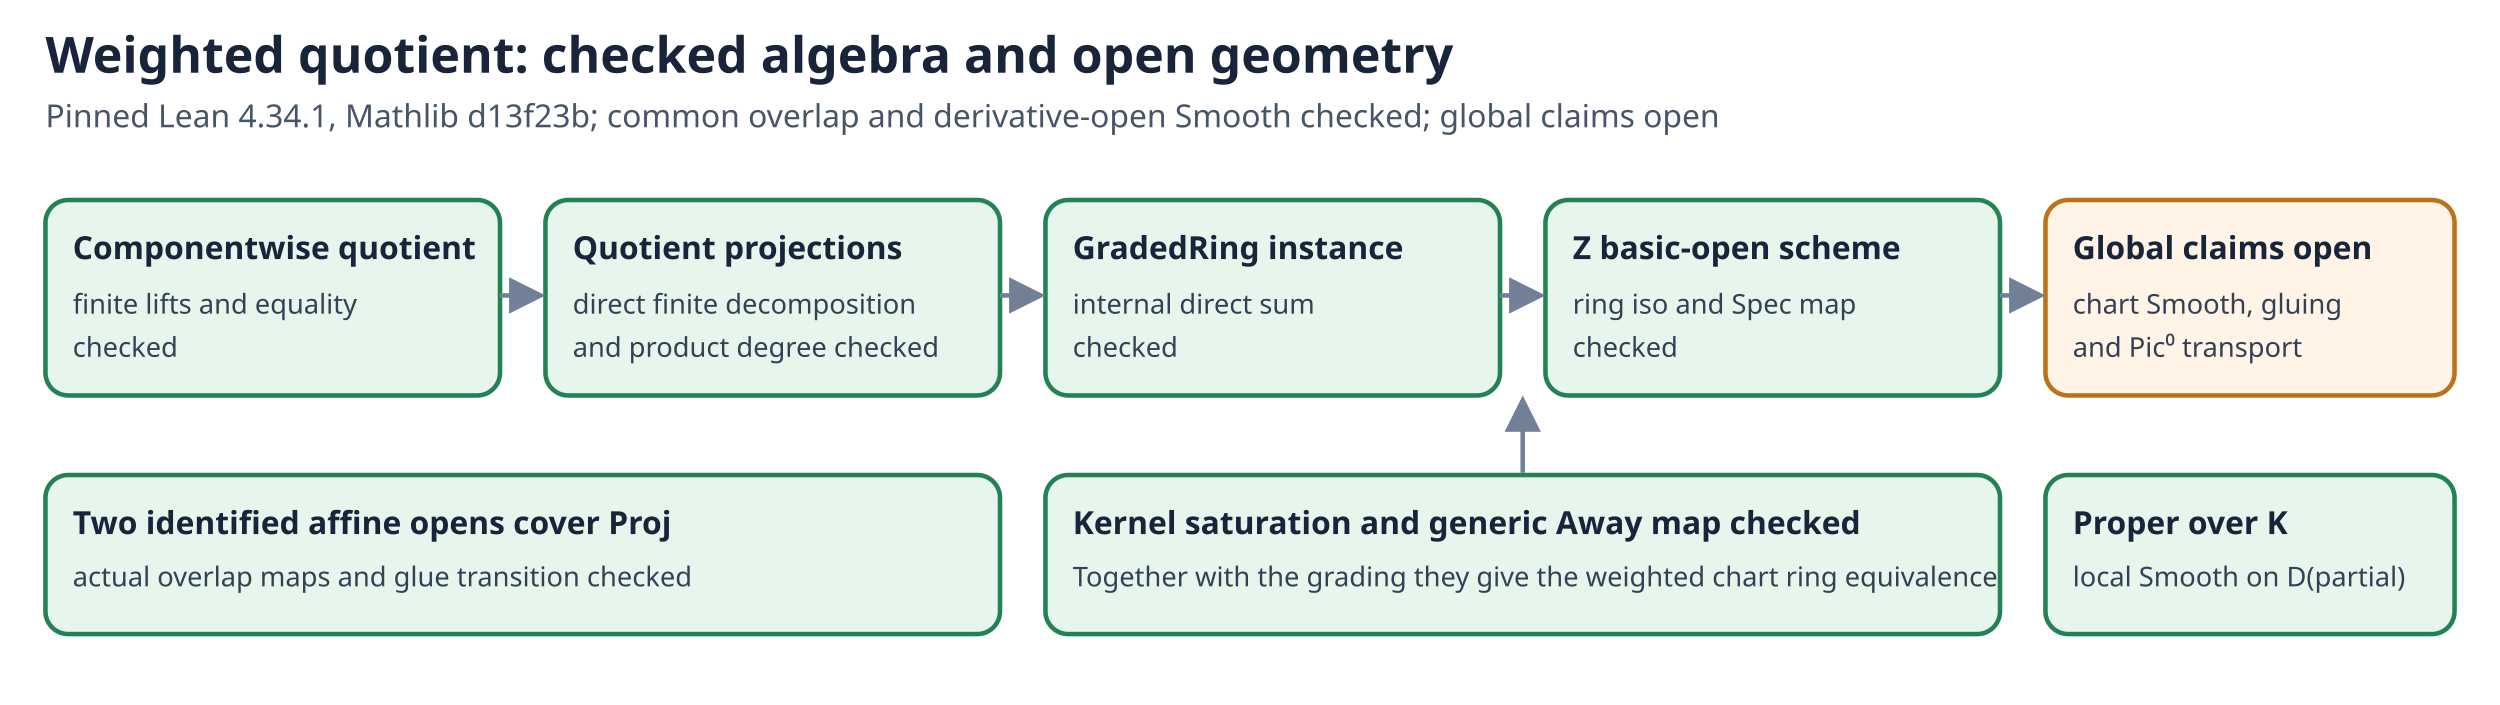
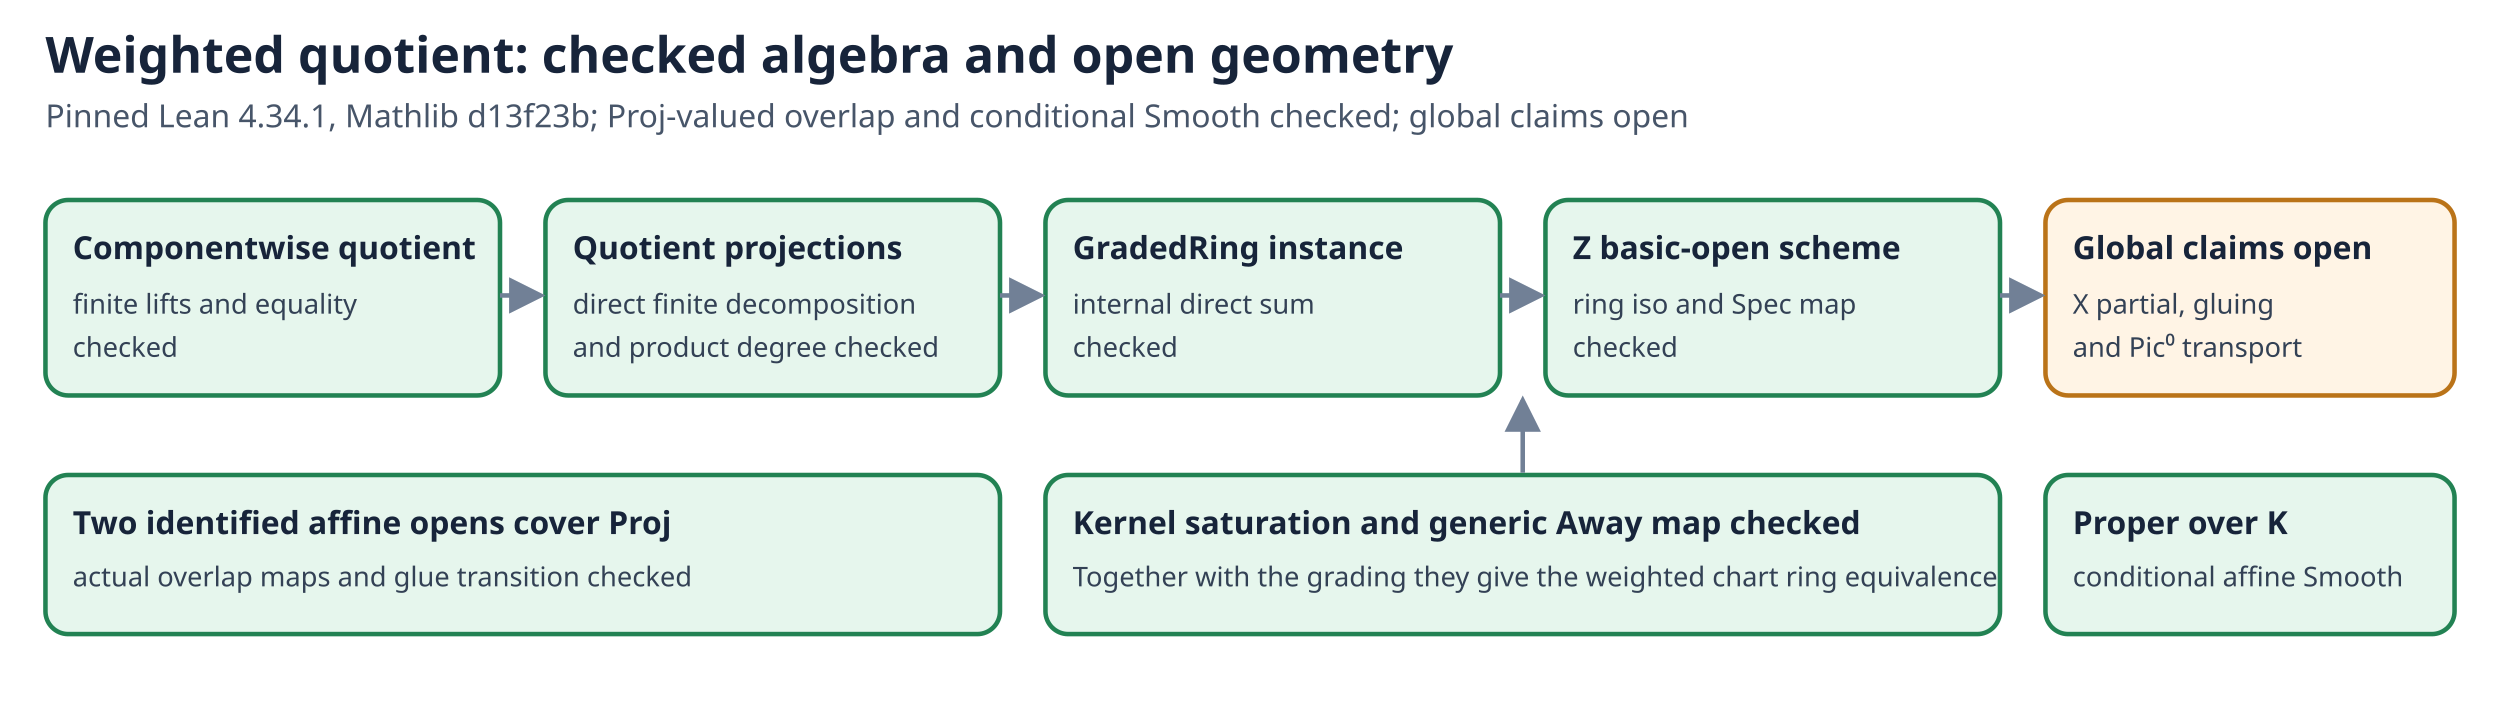
- <svg xmlns="http://www.w3.org/2000/svg" width="1100" height="310" viewBox="0 0 1100 310" role="img" aria-label="Weighted quotient proof dependencies: checked chart maps into Proj, common overlap transition and derivative-open Smooth; open full chart smoothness, global gluing and Picard transport">
+ <svg xmlns="http://www.w3.org/2000/svg" width="1100" height="310" viewBox="0 0 1100 310" role="img" aria-label="Weighted quotient proof dependencies: checked Proj-valued forward overlap transition and conditional affine Smooth criterion; open squarefree specialization, global gluing and Picard transport">
  <style>.title{font:700 22px sans-serif;fill:#17243a}.sub{font:14px sans-serif;fill:#475569}.box{stroke-width:2;rx:10}.ok{fill:#e6f6ed;stroke:#228253}.pending{fill:#fff4e5;stroke:#ba7318}.head{font:700 14px sans-serif;fill:#17243a}.detail{font:12px sans-serif;fill:#334155}.arrow{stroke:#718096;stroke-width:2;fill:none;marker-end:url(#arr)}</style>
  <defs>
    <marker id="arr" markerWidth="8" markerHeight="8" refX="7" refY="4" orient="auto">
      <path d="M0 0 L8 4 L0 8" fill="#718096" />
    </marker>
  </defs>
  <text class="title" x="20" y="32">Weighted quotient: checked algebra and open geometry</text>
-   <text class="sub" x="20" y="56">Pinned Lean 4.34.1, Mathlib d13f23b; common overlap and derivative-open Smooth checked; global claims open</text>
+   <text class="sub" x="20" y="56">Pinned Lean 4.34.1, Mathlib d13f23b; Proj-valued overlap and conditional Smooth checked; global claims open</text>
  <rect class="box ok" x="20" y="88" width="200" height="86" />
  <text class="head" x="32" y="114">Componentwise quotient</text>
  <text class="detail" x="32" y="138">finite lifts and equality</text>
  <text class="detail" x="32" y="157">checked</text>
  <rect class="box ok" x="240" y="88" width="200" height="86" />
  <text class="head" x="252" y="114">Quotient projections</text>
  <text class="detail" x="252" y="138">direct finite decomposition</text>
  <text class="detail" x="252" y="157">and product degree checked</text>
  <rect class="box ok" x="460" y="88" width="200" height="86" />
  <text class="head" x="472" y="114">GradedRing instance</text>
  <text class="detail" x="472" y="138">internal direct sum</text>
  <text class="detail" x="472" y="157">checked</text>
  <rect class="box ok" x="680" y="88" width="200" height="86" />
  <text class="head" x="692" y="114">Z basic-open scheme</text>
  <text class="detail" x="692" y="138">ring iso and Spec map</text>
  <text class="detail" x="692" y="157">checked</text>
  <rect class="box pending" x="900" y="88" width="180" height="86" />
  <text class="head" x="912" y="114">Global claims open</text>
-   <text class="detail" x="912" y="138">chart Smooth, gluing</text>
+   <text class="detail" x="912" y="138">X partial, gluing</text>
  <text class="detail" x="912" y="157">and Pic⁰ transport</text>
  <path class="arrow" d="M220 130 H238" />
  <path class="arrow" d="M440 130 H458" />
  <path class="arrow" d="M660 130 H678" />
  <path class="arrow" d="M880 130 H898" />
  <rect class="box ok" x="460" y="209" width="420" height="70" />
  <text class="head" x="472" y="235">Kernel saturation and generic Away map checked</text>
  <text class="detail" x="472" y="258">Together with the grading they give the weighted chart ring equivalence</text>
  <rect class="box ok" x="20" y="209" width="420" height="70" />
  <text class="head" x="32" y="235">Two identified affine opens cover Proj</text>
  <text class="detail" x="32" y="258">actual overlap maps and glue transition checked</text>
  <rect class="box ok" x="900" y="209" width="180" height="70" />
  <text class="head" x="912" y="235">Proper over K</text>
-   <text class="detail" x="912" y="258">local Smooth on D(partial)</text>
+   <text class="detail" x="912" y="258">conditional affine Smooth</text>
  <path class="arrow" d="M670 208 V176" />
</svg>
